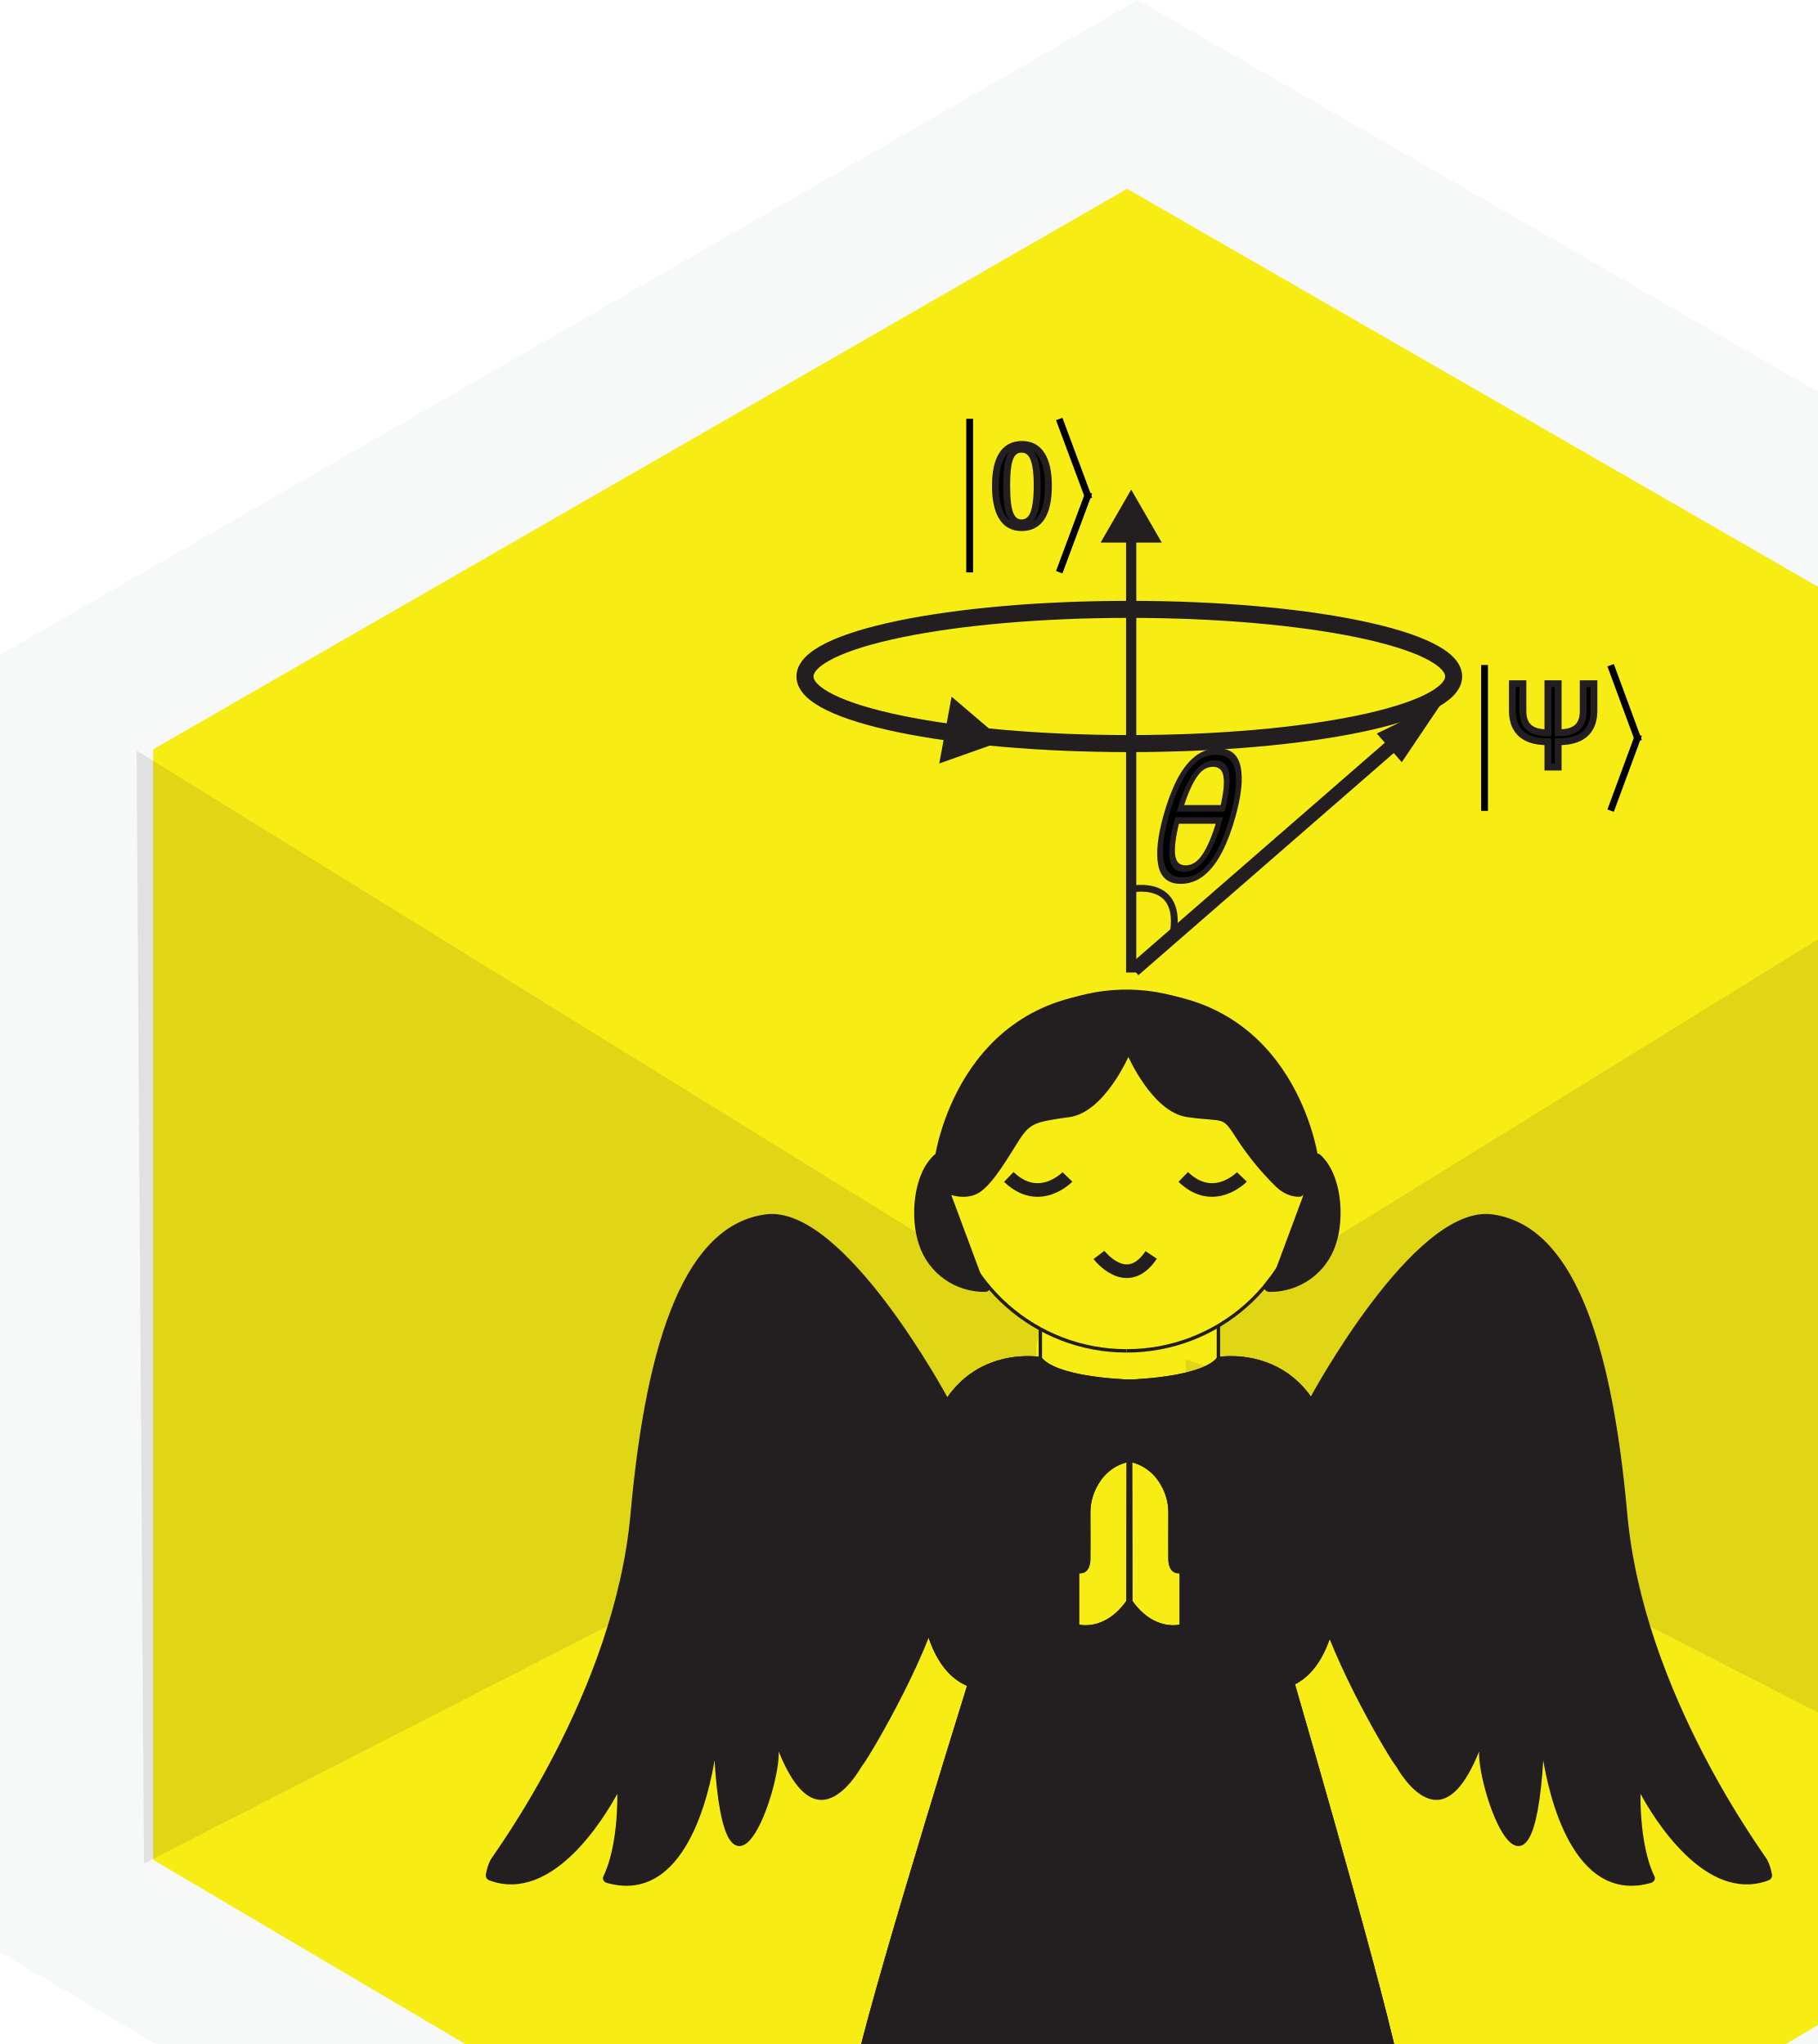
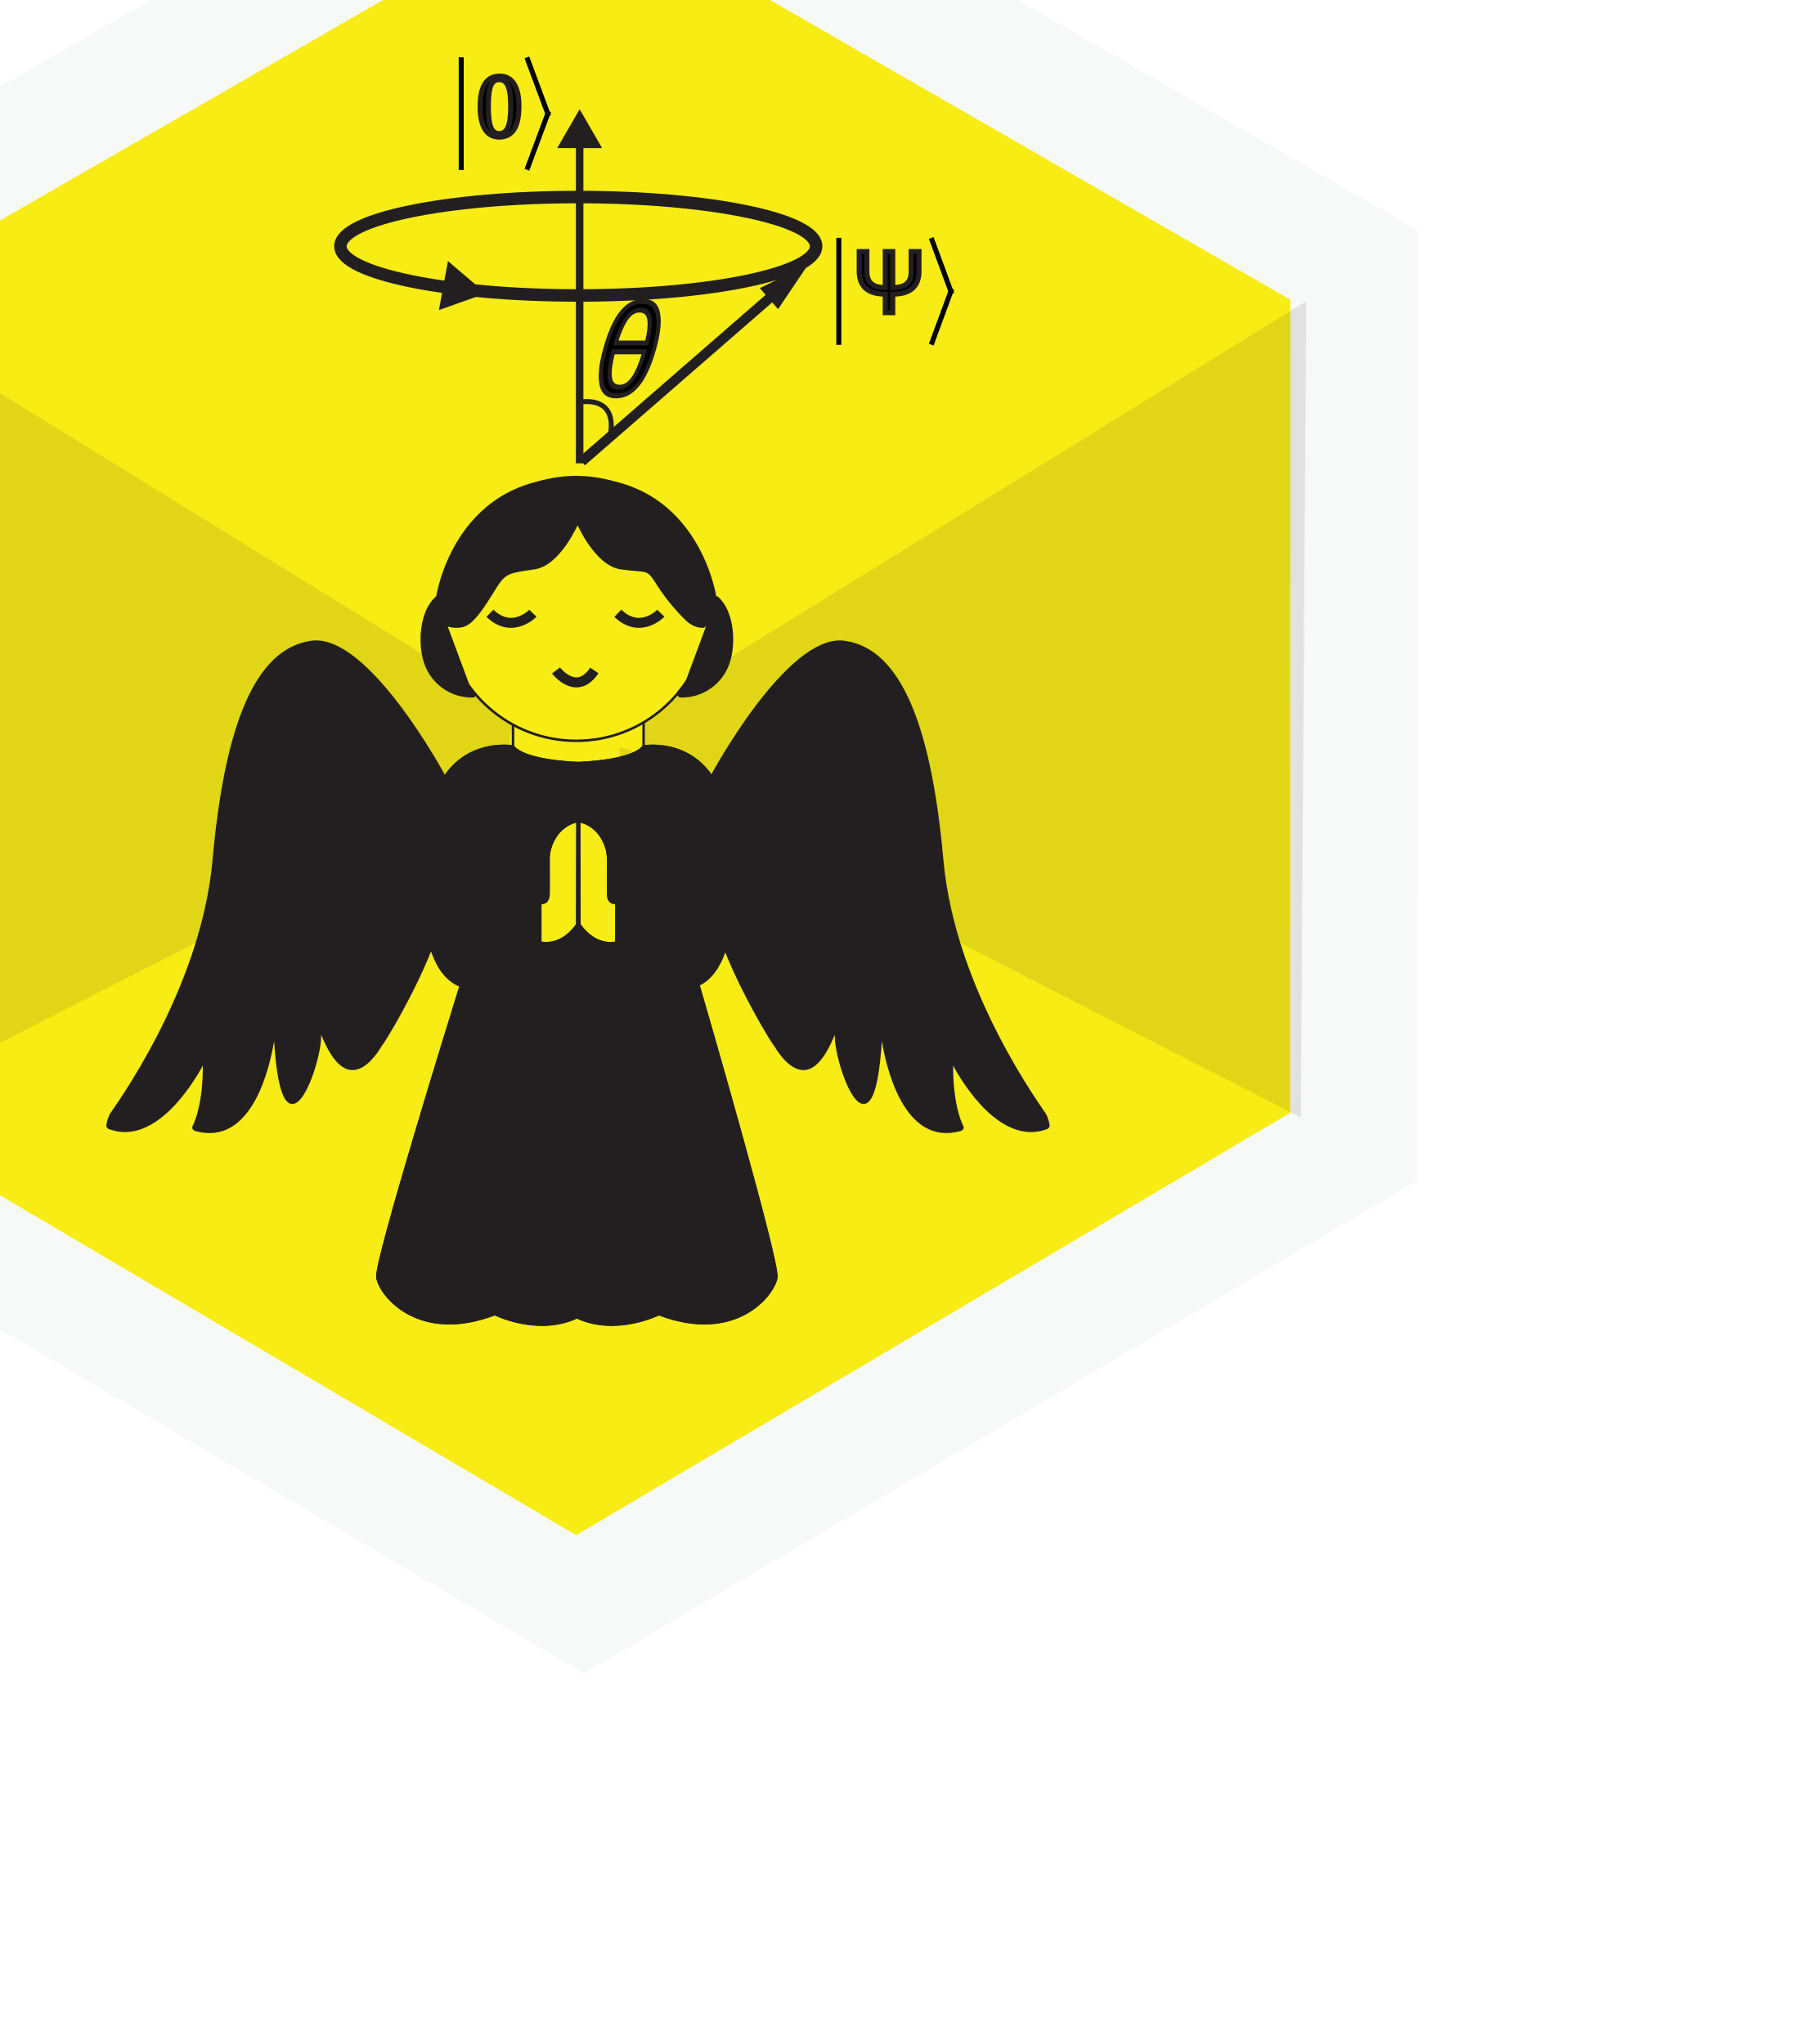
- <svg xmlns="http://www.w3.org/2000/svg" viewBox="0 0 800 900" transform="scale(1.5)">
+ <svg xmlns="http://www.w3.org/2000/svg" viewBox="100 100 800 900" transform="scale(1.1)">
  <defs>
    <style>
      .cls-1 {
        fill: #f7f8f8;
      }

      .cls-12, .cls-2 {
        fill: #f7ec13;
      }

      .cls-10, .cls-13, .cls-3, .cls-5, .cls-7, .cls-8, .cls-9 {
        fill: none;
      }

      .cls-4 {
        fill: #2b2626;
        opacity: 0.11;
      }

      .cls-10, .cls-11, .cls-12, .cls-14, .cls-15, .cls-16, .cls-5, .cls-7, .cls-8, .cls-9 {
        stroke: #231f20;
      }

      .cls-10, .cls-11, .cls-12, .cls-13, .cls-14, .cls-15, .cls-16, .cls-5, .cls-7, .cls-8, .cls-9 {
        stroke-miterlimit: 10;
      }

      .cls-5 {
        stroke-width: 4px;
      }

      .cls-11, .cls-6 {
        fill: #231f20;
      }

      .cls-7 {
        stroke-width: 3px;
      }

      .cls-13, .cls-14, .cls-15, .cls-16, .cls-9 {
        stroke-width: 2px;
      }

      .cls-10 {
        stroke-width: 5px;
      }

      .cls-13 {
        stroke: #000;
        stroke-linecap: square;
      }

      .cls-14 {
        font-size: 36.199px;
        font-family: TimesNewRomanPSMT, Times New Roman;
      }

      .cls-15 {
        font-size: 50.697px;
      }

      .cls-15, .cls-16 {
        font-family: SymbolMT, Symbol;
      }

      .cls-16 {
        font-size: 34.284px;
      }
    </style>
  </defs>
  <g id="Layer_14" data-name="Layer 14">
    <polygon class="cls-1" points="333.909 0 0.019 192.208 0 573.009 333.676 769.915 667.389 572.487 667.501 192.208 333.909 0" />
  </g>
  <g id="Layer_12" data-name="Layer 12">
    <polygon class="cls-2" points="330.774 55.42 44.952 219.957 44.937 545.936 330.575 714.495 616.245 545.489 616.341 219.957 330.774 55.42" />
  </g>
  <g id="Layer_13" data-name="Layer 13">
    <path class="cls-3" d="M620.586,547.444" transform="translate(-0.03263 -0.1671)" />
    <path class="cls-4" d="M305.11,404.745c.681-3.004-1.822-7.556-.798-10.451.46-1.3.933-2.607,1.269-3.946.297-1.182.3-.04.094-1.628a5.786,5.786,0,0,1,.77-3.634L40.118,220.508l2.17,326.681L302.543,413.887C307.136,413.535,304.3,408.319,305.11,404.745Z" transform="translate(-0.03263 -0.1671)" />
    <path class="cls-4" d="M346.95,391.199a12.469,12.469,0,0,1,.547,2.372,49.865,49.865,0,0,1,.075,14.036l273.014,139.836,2.17-326.681Z" transform="translate(-0.03263 -0.1671)" />
  </g>
  <g id="Layer_22" data-name="Layer 22">
    <polyline class="cls-2" points="357.24 389.803 347.697 393.936 346.644 398.66 354.272 401.149 357.559 399.681" />
    <polygon class="cls-2" points="354.639 373.351 355.692 384.266 344.585 384.649 344.011 374.021 354.639 373.351" />
  </g>
  <g id="Layer_9" data-name="Layer 9">
    <g>
      <line class="cls-5" x1="332.761" y1="284.753" x2="410.581" y2="217.038" />
      <polygon class="cls-6" points="411.373 223.744 423.413 205.872 404.05 215.327 411.373 223.744" />
    </g>
    <g>
      <line class="cls-7" x1="331.965" y1="285.463" x2="331.965" y2="156.646" />
      <polygon class="cls-6" points="340.941 159.272 331.965 143.728 322.99 159.272 340.941 159.272" />
    </g>
    <path class="cls-8" d="M331.187,270.823" transform="translate(-0.03263 -0.1671)" />
    <path class="cls-9" d="M331.998,261.178s15.506-3.363,12.193,13.774" transform="translate(-0.03263 -0.1671)" />
  </g>
  <g id="Layer_3" data-name="Layer 3">
    <path class="cls-8" d="M282.114,284.814" transform="translate(-0.03263 -0.1671)" />
    <path class="cls-8" d="M306.021,263.1" transform="translate(-0.03263 -0.1671)" />
    <path class="cls-8" d="M300.152,288.946" transform="translate(-0.03263 -0.1671)" />
    <path class="cls-8" d="M303.371,261.979" transform="translate(-0.03263 -0.1671)" />
    <path class="cls-8" d="M330.673,264.861" transform="translate(-0.03263 -0.1671)" />
  </g>
  <g id="Layer_7" data-name="Layer 7">
    <ellipse class="cls-10" cx="331.413" cy="198.574" rx="95.181" ry="19.7" />
    <polygon class="cls-6" points="275.642 224.119 294.434 217.443 279.258 204.504 275.642 224.119" />
  </g>
  <g id="Layer_5" data-name="Layer 5">
    <path class="cls-11" d="M276.437,465.92c-2.163,16.311-20.784,48.277-23.618,52.042a12.256,12.256,0,0,0-.739,1.102c-1.206,2.024-5.814,9.103-11.169,8.95-3.562-.102-7.696-3.496-11.896-13.902-.155-.385-.992-.353-.969.049.637,11.08-14.741,54.547-17.866,1.997-.022-.378-.776-.386-.836-.01-1.635,10.281-8.61,42.598-31.047,36.258-.652-.184-1-.73-.754-1.222,1.185-2.371,4.224-9.9,4.155-24.642-.002-.384-.699-.497-.892-.142-3.7,6.821-18.795,31.979-36.924,25.298a1.09,1.09,0,0,1-.806-1.05,15.016,15.016,0,0,1,1.315-4.236c.754-1.501,36.445-49.025,41.179-101.832s16.576-84.333,39.134-87.439,53.083,53.714,53.083,53.714" transform="translate(-0.03263 -0.1671)" />
    <path class="cls-11" d="M386.216,465.92c2.163,16.311,20.784,48.277,23.618,52.042a12.256,12.256,0,0,1,.739,1.102c1.206,2.024,5.814,9.103,11.169,8.95,3.562-.102,7.696-3.496,11.896-13.902.155-.385.992-.353.969.049-.637,11.08,14.741,54.547,17.866,1.997.022-.378.776-.386.836-.01,1.635,10.281,8.61,42.598,31.047,36.258.652-.184 1-.73.754-1.222-1.185-2.371-4.224-9.9-4.155-24.642.002-.384.699-.497.892-.142,3.7,6.821,18.795,31.979,36.924,25.298a1.09,1.09,0,0,0,.806-1.05,15.016,15.016,0,0,0-1.315-4.236c-.754-1.501-36.445-49.025-41.179-101.832s-16.576-84.333-39.134-87.439S384.868,410.854,384.868,410.854" transform="translate(-0.03263 -0.1671)" />
    <path class="cls-8" d="M421.813,511.051" transform="translate(-0.03263 -0.1671)" />
    <path class="cls-8" d="M385.878,414.095" transform="translate(-0.03263 -0.1671)" />
    <path class="cls-8" d="M356.422,398.988" transform="translate(-0.03263 -0.1671)" />
    <path class="cls-8" d="M275.88,414.095" transform="translate(-0.03263 -0.1671)" />
    <path class="cls-8" d="M239.945,511.051" transform="translate(-0.03263 -0.1671)" />
    <path class="cls-8" d="M305.335,398.988" transform="translate(-0.03263 -0.1671)" />
    <line class="cls-8" x1="305.303" y1="390.293" x2="305.303" y2="398.821" />
    <path class="cls-8" d="M330.637,396.7" transform="translate(-0.03263 -0.1671)" />
    <path class="cls-8" d="M312.288,314.482" transform="translate(-0.03263 -0.1671)" />
    <path class="cls-8" d="M278.09,344.439" transform="translate(-0.03263 -0.1671)" />
    <path class="cls-11" d="M278.978,332.819a52.849,52.849,0,0,1,104.12,17.516c.055.646-4.15,1.677-8.177-2.101a81.34,81.34,0,0,1-11.239-13.624c-4.912-7.691-3.638-5.402-15.165-7.02-10.002-1.404-17.101-17.836-17.101-17.836l-.242-.56-.242.56s-7.098,16.432-17.101,17.836-11.777,1.716-15.165,7.02-7.098,11.856-10.97,14.82-9.196.78-9.196.78l-.357-.146a53.219,53.219,0,0,1,.226-13.908Q278.622,334.47,278.978,332.819Z" transform="translate(-0.03263 -0.1671)" />
    <path class="cls-5" d="M313.294,345.641s-8.281,8.632-17.208,0" transform="translate(-0.03263 -0.1671)" />
    <path class="cls-5" d="M364.488,345.641s-8.281,8.632-17.208,0" transform="translate(-0.03263 -0.1671)" />
    <path class="cls-5" d="M322.544,368.539s8.147,10.751,15.326,0" transform="translate(-0.03263 -0.1671)" />
    <path class="cls-8" d="M404.049,551.144" transform="translate(-0.03263 -0.1671)" />
    <path class="cls-8" d="M240.805,515.887" transform="translate(-0.03263 -0.1671)" />
    <path class="cls-8" d="M266.402,535.44" transform="translate(-0.03263 -0.1671)" />
    <path class="cls-8" d="M348.749,444.657" transform="translate(-0.03263 -0.1671)" />
    <path class="cls-8" d="M273.155,494.11" transform="translate(-0.03263 -0.1671)" />
    <path class="cls-8" d="M295.706,495.711" transform="translate(-0.03263 -0.1671)" />
    <path class="cls-8" d="M316.222,477.435v1.32s-3.134,15.471-23.952,17.043a17.416,17.416,0,0,1-7.835-1.059" transform="translate(-0.03263 -0.1671)" />
    <path class="cls-8" d="M357.597,398.988" transform="translate(-0.03263 -0.1671)" />
    <line class="cls-8" x1="357.564" y1="389.279" x2="357.564" y2="398.821" />
    <path class="cls-8" d="M379.476,494.324c20.279-9.646,12.275-61.427,12.275-61.427-3.926-39.317-34.154-33.907-34.154-33.907-4.398,5.548-22.216,6.493-26.134,6.632-3.909-.138-21.728-1.083-26.125-6.632,0,0-19.495-3.487-29.209,15.495a51.546,51.546,0,0,0-4.945,18.412s-8.256,53.411,13.252,61.843c-3.589,11.536-34.255,110.358-33.379,116.704.935,6.737,16.133,26.502,46.994,14.713,0,0,17.178,8.628,32.832,1.263,15.645,7.365,32.823-1.263,32.823-1.263,30.86,11.789,46.059-7.976,46.994-14.713C411.574,605.064,382.551,504.898,379.476,494.324Zm-48.409-24.044c-6.74,9.606-14.845,7.196-14.845,7.196V461.418c3.387.78,3.303-3.424,3.303-3.424s.059-8.783,0-13.399a16.575,16.575,0,0,1,1.702-7.713c3.463-7.259,9.916-8.032,9.916-8.032Zm15.645,7.196s-8.105,2.41-14.845-7.196l-.076-41.429s6.453.773,9.916,8.032a16.513,16.513,0,0,1,1.693,7.713c-.051,4.615,0,13.399,0,13.399s-.084,4.204,3.311,3.424Z" transform="translate(-0.03263 -0.1671)" />
    <path class="cls-8" d="M346.712,477.435v1.32s3.134,15.471,23.952,17.043a17.168,17.168,0,0,0,8.812-1.475" transform="translate(-0.03263 -0.1671)" />
    <path class="cls-11" d="M379.476,494.324c20.279-9.646,12.275-61.427,12.275-61.427-3.926-39.317-34.154-33.907-34.154-33.907-4.398,5.548-22.216,6.493-26.134,6.632-3.909-.138-21.728-1.083-26.125-6.632,0,0-19.495-3.487-29.209,15.495a51.546,51.546,0,0,0-4.945,18.412s-8.256,53.411,13.252,61.843c-3.589,11.536-34.255,110.358-33.379,116.704.935,6.737,16.133,26.502,46.994,14.713,0,0,17.178,8.628,32.832,1.263,15.645,7.365,32.823-1.263,32.823-1.263,30.86,11.789,46.059-7.976,46.994-14.713C411.574,605.064,382.551,504.898,379.476,494.324Zm-48.409-24.044c-6.74,9.606-14.845,7.196-14.845,7.196V461.418c3.387.78,3.303-3.424,3.303-3.424s.059-8.783,0-13.399a16.575,16.575,0,0,1,1.702-7.713c3.463-7.259,9.916-8.032,9.916-8.032Zm15.645,7.196s-8.105,2.41-14.845-7.196l-.076-41.429s6.453.773,9.916,8.032a16.513,16.513,0,0,1,1.693,7.713c-.051,4.615,0,13.399,0,13.399s-.084,4.204,3.311,3.424Z" transform="translate(-0.03263 -0.1671)" />
    <path class="cls-6" d="M277.649,347.163a1.001,1.001,0,0,0,0-2,1.001,1.001,0,0,0,0,2Z" transform="translate(-0.03263 -0.1671)" />
    <path class="cls-6" d="M385.895,342.892a1.001,1.001,0,0,0,0-2,1.001,1.001,0,0,0,0,2Z" transform="translate(-0.03263 -0.1671)" />
    <path class="cls-12" d="M330.637,396.7a52.812,52.812,0,0,0,52.458-46.339" transform="translate(-0.03263 -0.1671)" />
    <path class="cls-12" d="M278.177,350.348a52.812,52.812,0,0,0,52.46,46.353" transform="translate(-0.03263 -0.1671)" />
    <path class="cls-6" d="M381.76,341.741a1.251,1.251,0,0,0,0-2.5,1.251,1.251,0,0,0,0,2.5Z" transform="translate(-0.03263 -0.1671)" />
    <g>
      <path class="cls-6" d="M386.616,340.022c2.097,1.519,3.067,4.068,3.774,6.508,1.753,6.055,2.525,12.614.461,18.577a25.012,25.012,0,0,1-2.989,5.832,13.83,13.83,0,0,1-2.107,2.533,15.528,15.528,0,0,1-4.077,2.467,19.899,19.899,0,0,1-9.238,2.194" transform="translate(-0.03263 -0.1671)" />
      <path class="cls-6" d="M385.732,340.906c5.301,4.812,6.038,15.723,4.407,22.229a17.872,17.872,0,0,1-17.7,13.748,1.251,1.251,0,0,0,0,2.5,20.156,20.156,0,0,0,19.617-13.943c2.627-7.698,1.793-20.538-4.556-26.301-1.189-1.079-2.962.683-1.768,1.768Z" transform="translate(-0.03263 -0.1671)" />
    </g>
    <g>
      <path class="cls-6" d="M275.139,340.022c-2.097,1.519-3.067,4.068-3.774,6.508-1.753,6.055-2.525,12.614-.461,18.577a25.012,25.012,0,0,0,2.989,5.832,13.83,13.83,0,0,0,2.107,2.533,15.528,15.528,0,0,0,4.077,2.467,19.899,19.899,0,0,0,9.238,2.194" transform="translate(-0.03263 -0.1671)" />
      <path class="cls-6" d="M274.255,339.139c-6.356,5.77-7.164,18.594-4.556,26.301A20.139,20.139,0,0,0,289.316,379.383a1.251,1.251,0,0,0,0-2.5,17.931,17.931,0,0,1-17.7-13.748c-1.733-6.407-.795-17.506,4.407-22.229,1.194-1.084-.578-2.848-1.768-1.768Z" transform="translate(-0.03263 -0.1671)" />
    </g>
    <path class="cls-6" d="M383.504,341.892c-.375,5.037-.982,9.983-1.706,14.977-1.099,7.582-5.817,14.314-10.619,20.107-1.02,1.23.74,3.008,1.768,1.768,4.576-5.52,9.124-11.827,10.973-18.876,1.495-5.701,1.65-12.132,2.085-17.975.119-1.605-2.381-1.597-2.5,0Z" transform="translate(-0.03263 -0.1671)" />
    <path class="cls-3" d="M330.637,291.241s19.655,33.073,29.657,33.073" transform="translate(-0.03263 -0.1671)" />
    <path class="cls-6" d="M332.868,291.241c47.537,1.04,53.991,48.673,53.991,48.673l-2.931,6.084" transform="translate(-0.03263 -0.1671)" />
    <path class="cls-6" d="M328.389,291.241c-47.537,1.04-53.991,48.673-53.991,48.673l2.931,6.084" transform="translate(-0.03263 -0.1671)" />
    <path class="cls-6" d="M382.146,339.37" transform="translate(-0.03263 -0.1671)" />
    <path class="cls-2" d="M347.937,394.311" transform="translate(-0.03263 -0.1671)" />
  </g>
  <g id="Layer_16" data-name="Layer 16">
    <g>
      <line class="cls-13" x1="284.565" y1="123.93" x2="284.565" y2="167.029" />
      <line class="cls-13" x1="311.197" y1="123.93" x2="319.215" y2="145.48" />
      <line class="cls-13" x1="319.215" y1="145.48" x2="311.197" y2="167.029" />
      <text class="cls-14" transform="translate(290.7394 154.5274) scale(1.01257 1)">0</text>
    </g>
  </g>
  <g id="Layer_18" data-name="Layer 18">
    <text class="cls-15" transform="matrix(0.79816, 0, -0.26605, 0.96396, 334.8766, 258.0045)">θ</text>
  </g>
  <g id="Layer_19" data-name="Layer 19">
    <g>
      <line class="cls-13" x1="435.665" y1="196.202" x2="435.665" y2="237.021" />
      <line class="cls-13" x1="473.007" y1="196.202" x2="480.53" y2="216.612" />
      <line class="cls-13" x1="480.53" y1="216.612" x2="473.007" y2="237.021" />
      <text class="cls-16" transform="translate(442.0187 225.1807)">Ψ</text>
    </g>
  </g>
</svg>
